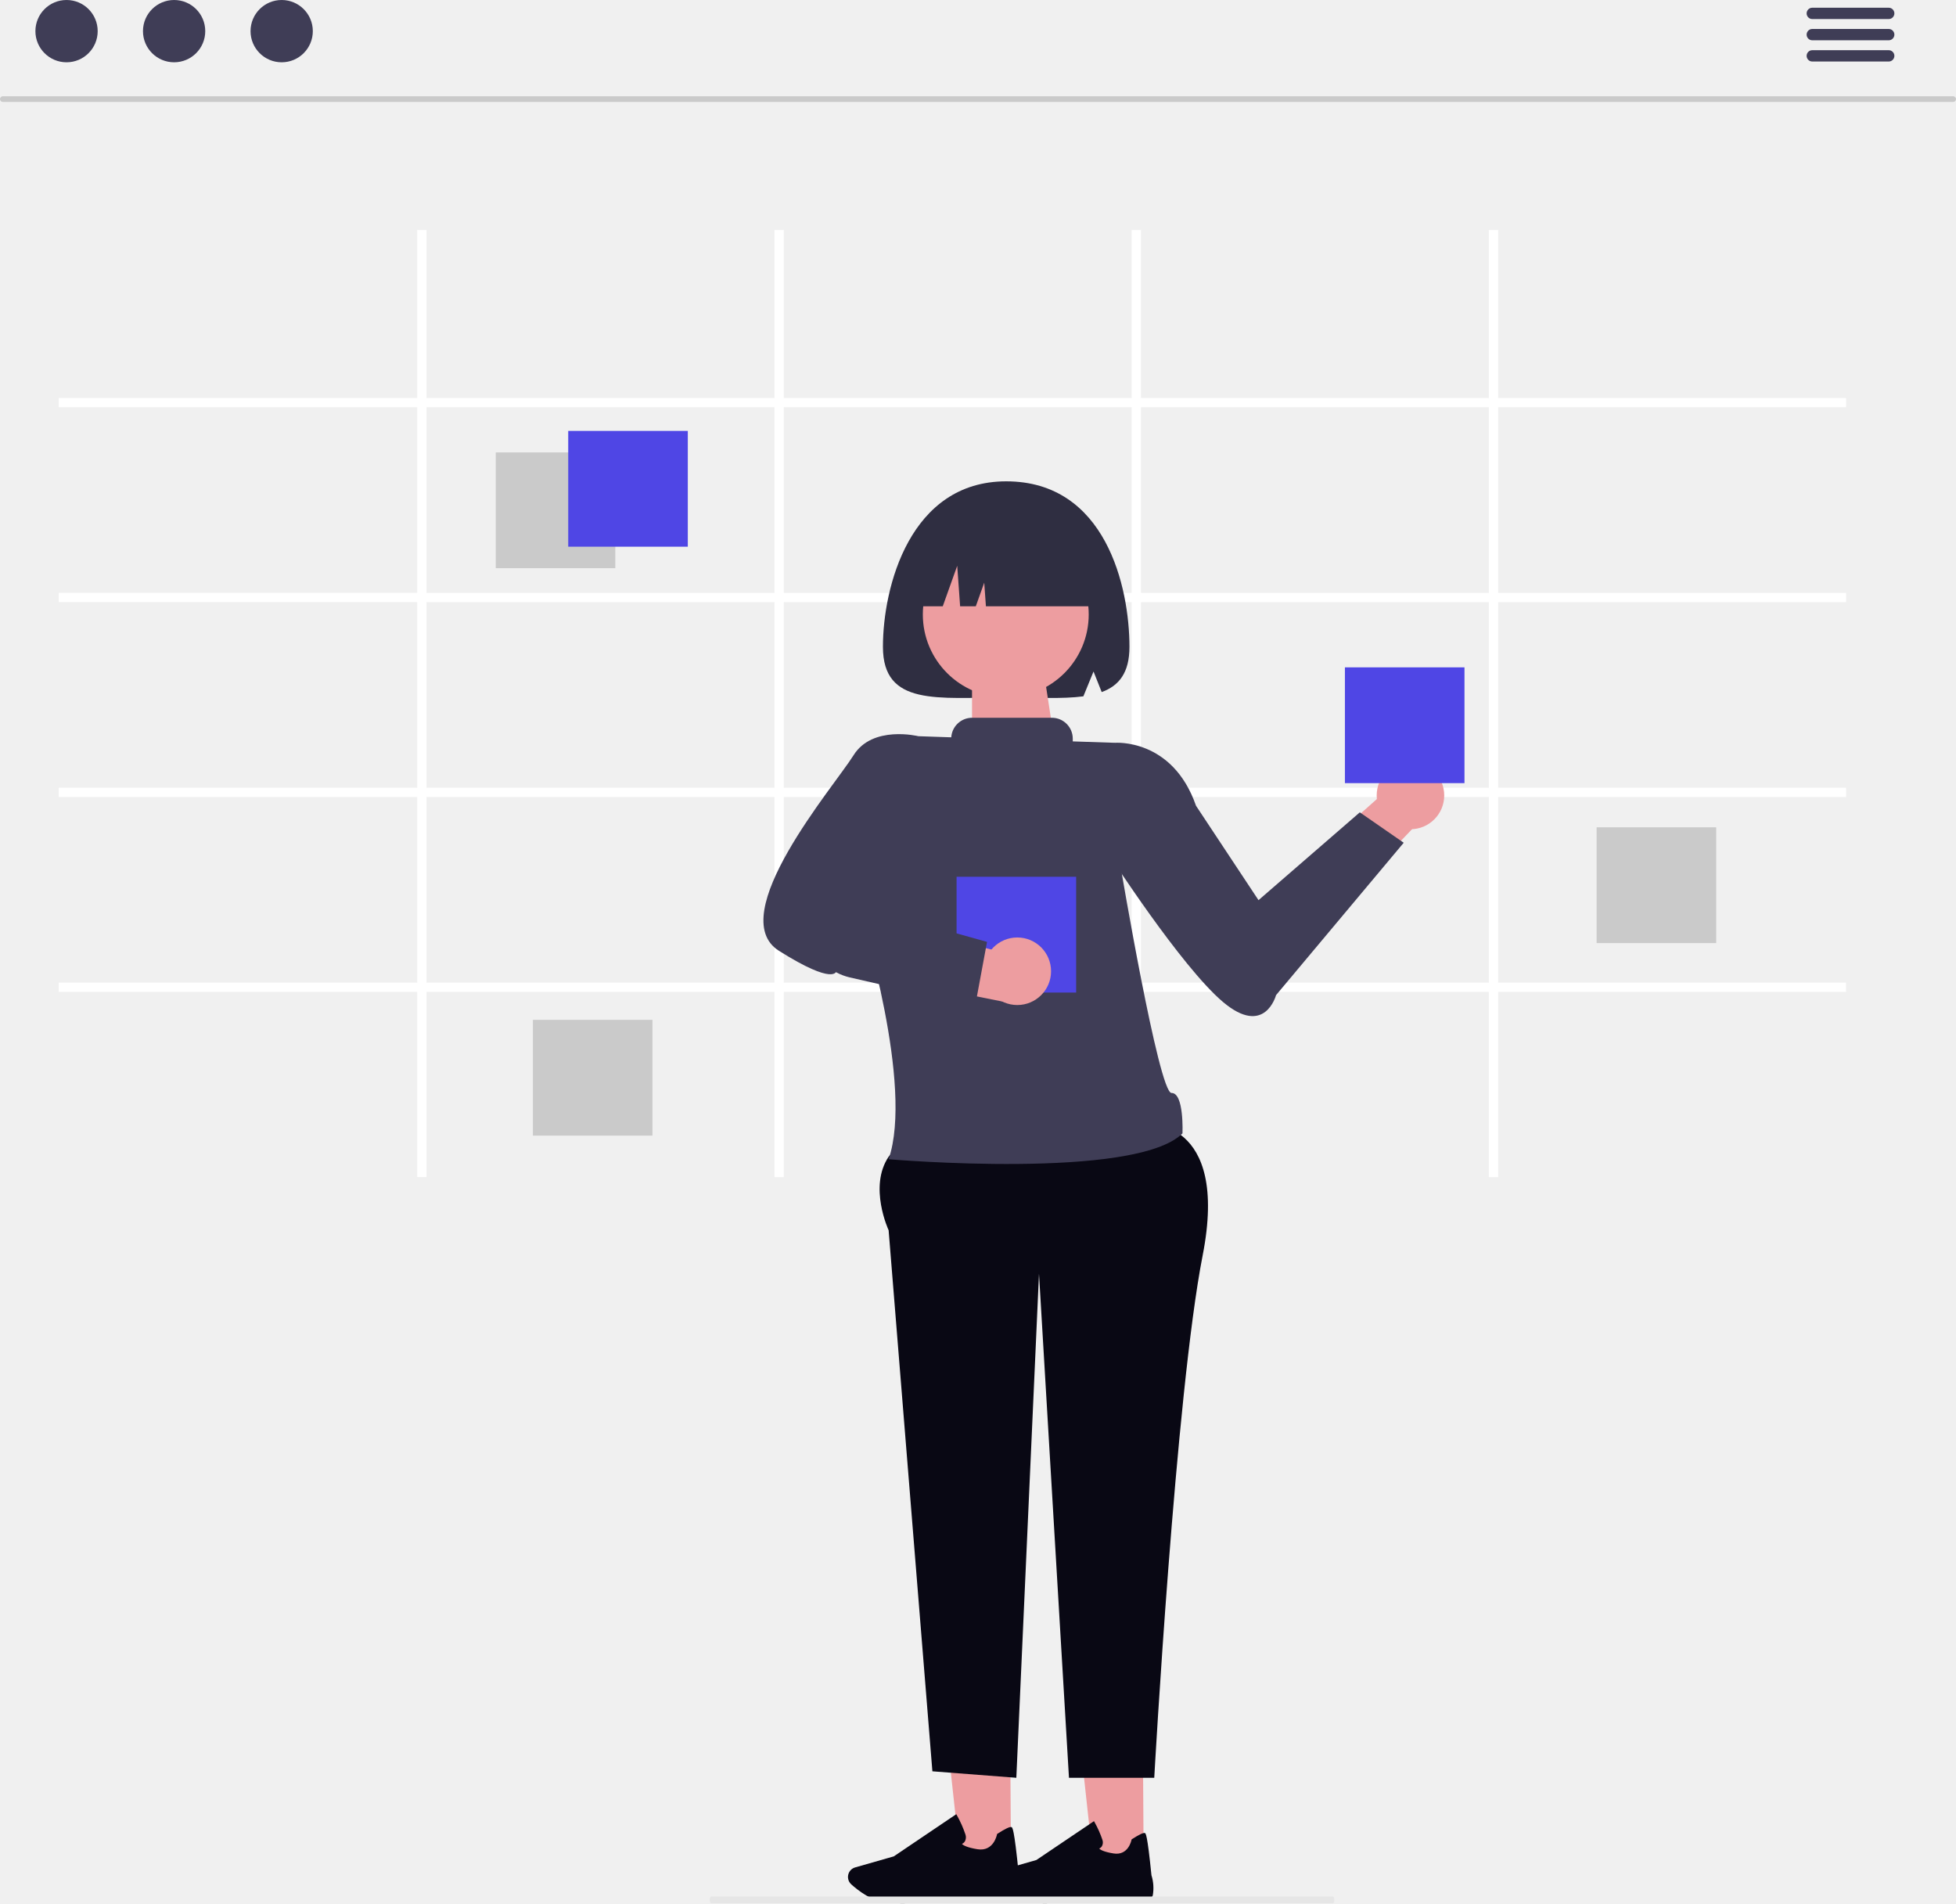
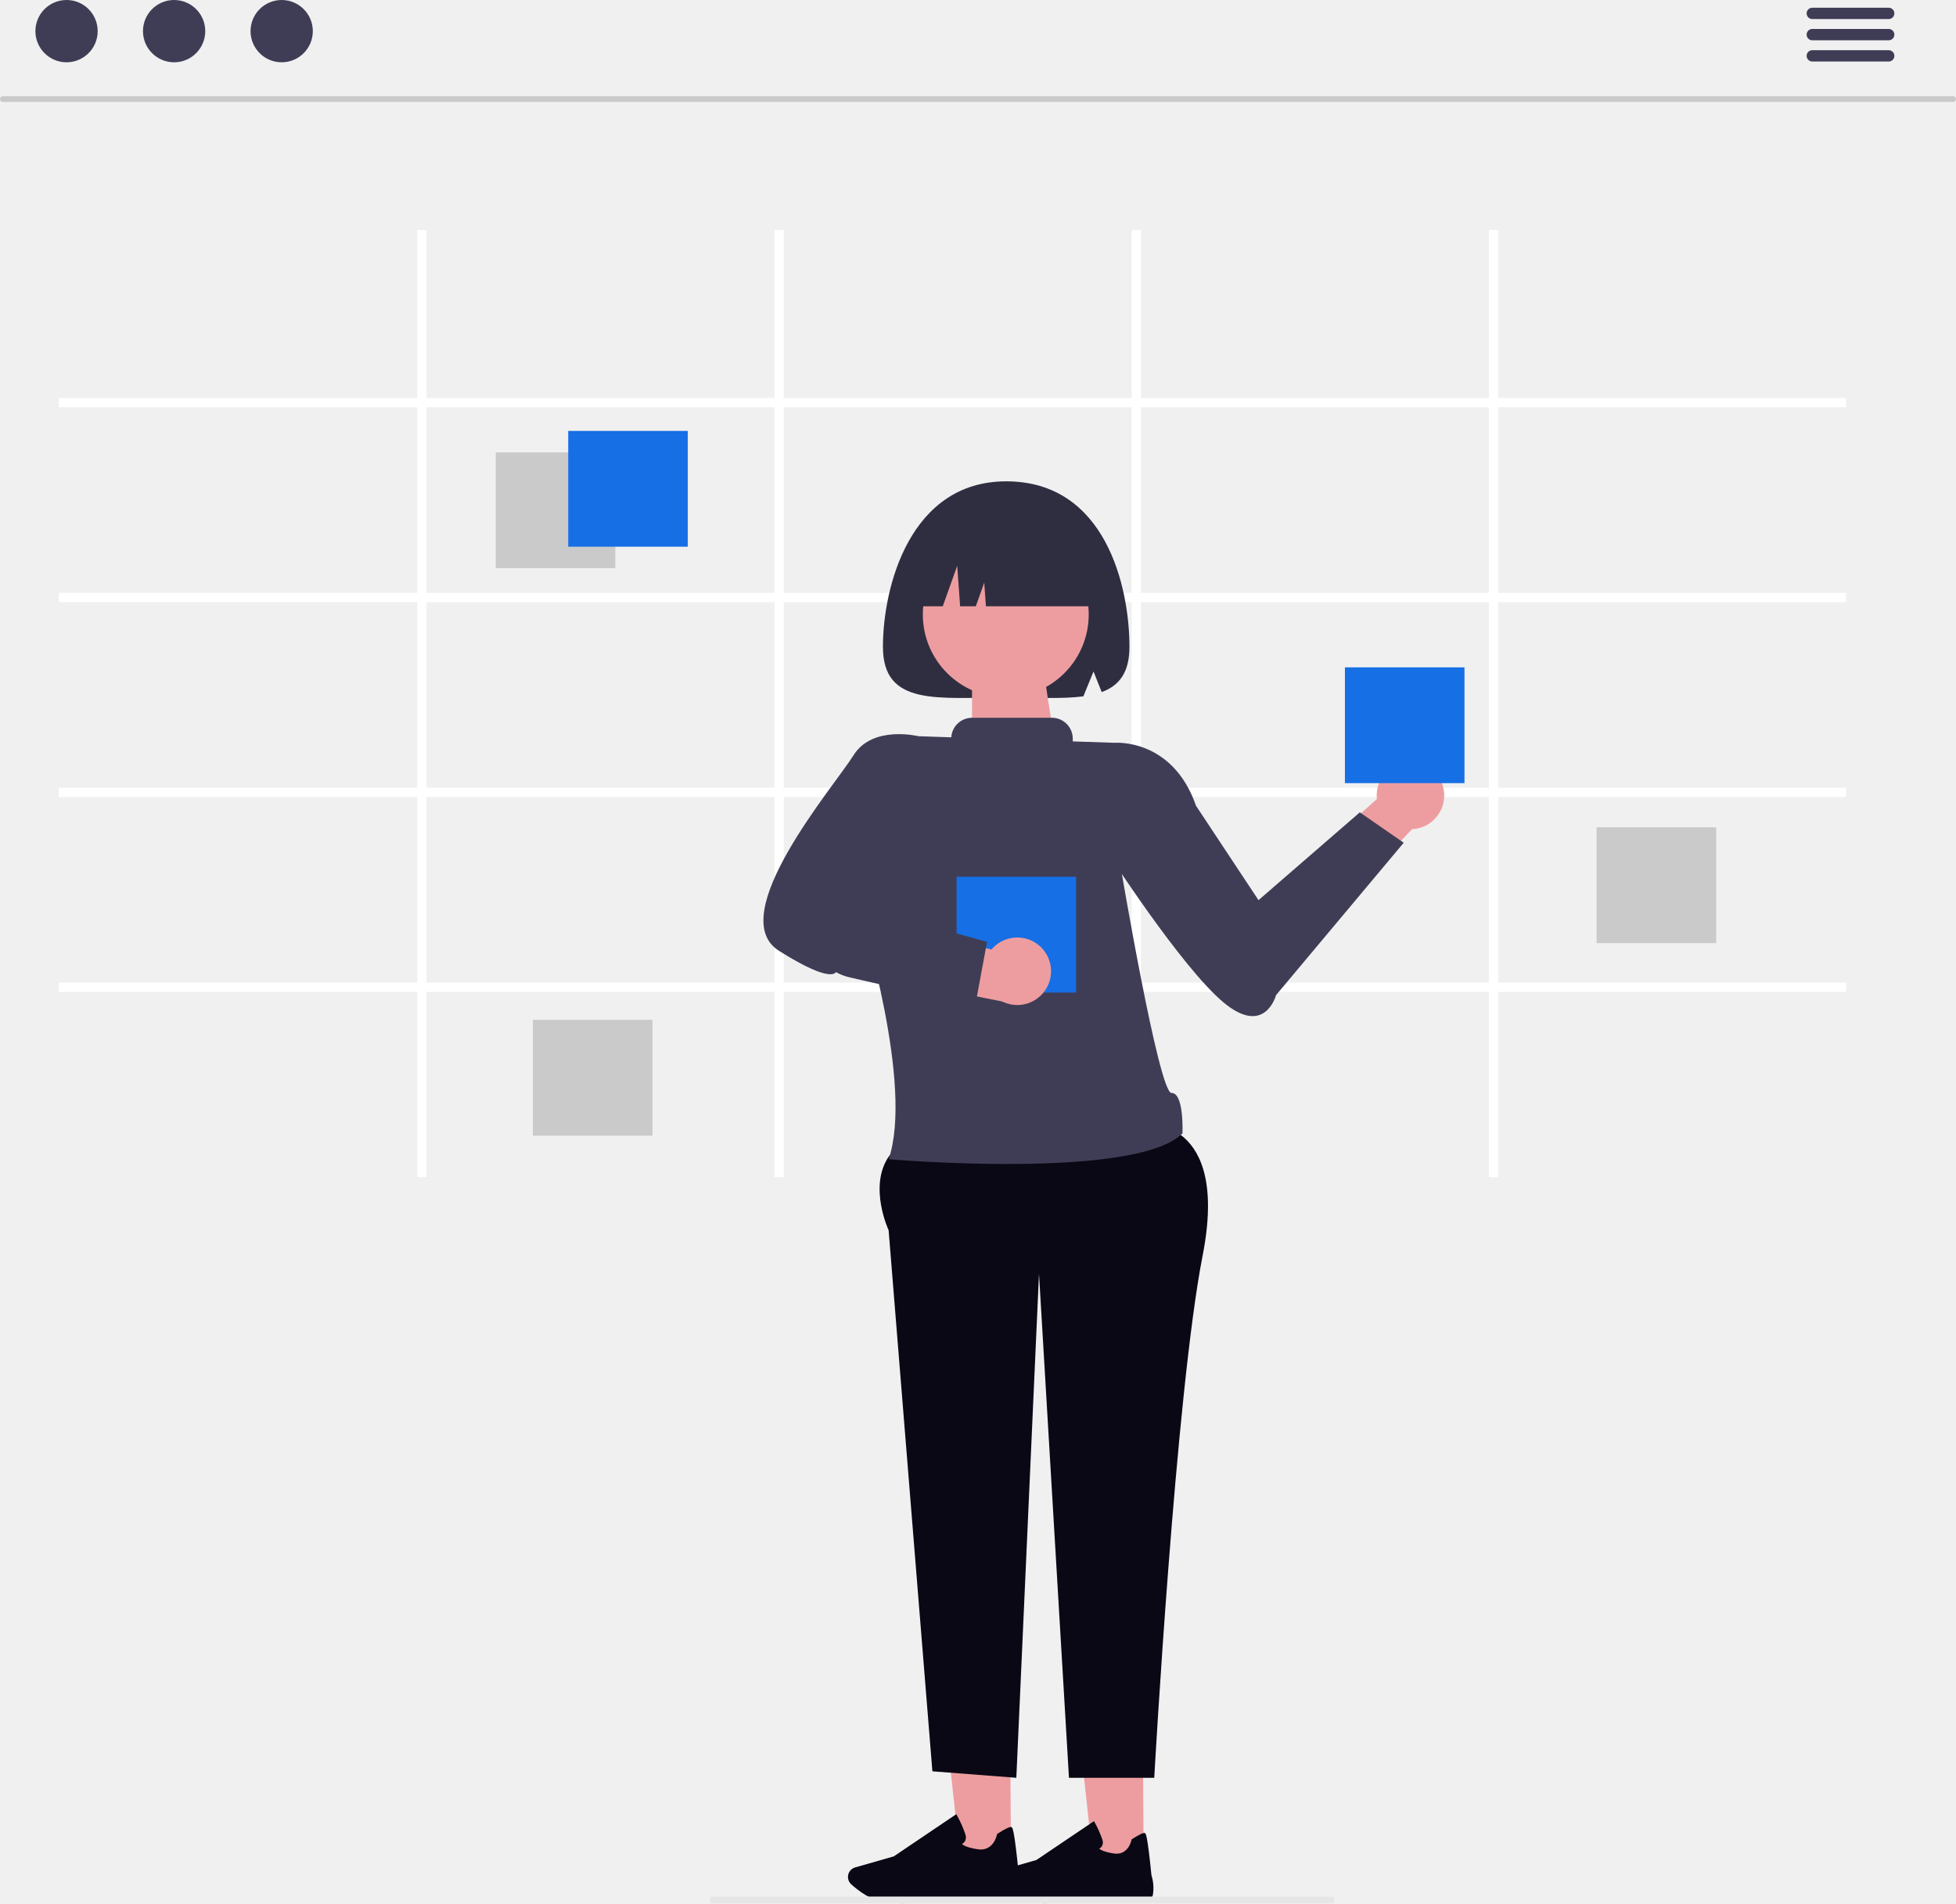
<svg xmlns="http://www.w3.org/2000/svg" width="800.838" height="779.08" viewBox="0 0 800.838 779.08">
  <g transform="translate(-241 -311)">
    <path d="M519.024,573.53h-20.76L486.23,462.64h32.079Z" transform="translate(190.213 498.708)" fill="#ed9da0" />
    <path d="M477.854,592.047c-2.184,0-4.13-.05-5.59-.189-5.51-.506-10.772-4.577-13.413-6.95a3.761,3.761,0,0,1-.953-4.24h0a3.76,3.76,0,0,1,2.432-2.154l14.565-4.16,23.59-15.915.268.477a42.113,42.113,0,0,1,3.187,7.168,3.194,3.194,0,0,1-.228,2.661,2.538,2.538,0,0,1-1.092.913c.427.447,1.767,1.35,5.888,2.006,6.027.953,7.278-5.282,7.337-5.54l.04-.208.179-.119c2.869-1.847,4.627-2.681,5.232-2.5.377.109,1.013.308,2.72,17.285a17.434,17.434,0,0,1,.556,8.181c-.884,4.071-18.646,2.671-22.2,2.343-.1.01-13.393.953-22.508.953Z" transform="translate(190.418 498.023)" fill="#090814" />
    <path d="M471.794,573.53h-20.75L439.01,462.64h32.079Z" transform="translate(183.128 498.708)" fill="#ed9da0" />
    <path d="M432.34,594.9c-2.369,0-4.48-.054-6.063-.2-5.977-.549-11.685-4.965-14.55-7.539a4.08,4.08,0,0,1-1.034-4.6h0a4.079,4.079,0,0,1,2.639-2.337l15.8-4.513L454.72,558.44l.291.517a45.686,45.686,0,0,1,3.457,7.776,3.465,3.465,0,0,1-.248,2.886,2.754,2.754,0,0,1-1.185.991c.463.485,1.917,1.465,6.387,2.176,6.537,1.034,7.894-5.729,7.959-6.01l.043-.226.194-.129c3.1-2,5.019-2.908,5.676-2.714.409.118,1.1.334,2.951,18.75a18.913,18.913,0,0,1,.6,8.874c-.958,4.416-20.226,2.9-24.082,2.542-.108.011-14.529,1.034-24.415,1.034Z" transform="translate(177.804 495.173)" fill="#090814" />
    <path d="M1110.063,199.066H311.543a1.159,1.159,0,0,1,0-2.318h798.52a1.159,1.159,0,1,1,0,2.318Z" transform="translate(-69.384 153.657)" fill="#cacaca" />
    <circle cx="12.749" cy="12.749" r="12.749" transform="translate(255.496 311)" fill="#3f3d56" />
    <circle cx="12.749" cy="12.749" r="12.749" transform="translate(299.536 311)" fill="#3f3d56" />
    <circle cx="12.749" cy="12.749" r="12.749" transform="translate(343.577 311)" fill="#3f3d56" />
    <path d="M878.993,175.17H847.7a2.318,2.318,0,0,1,0-4.636h31.292a2.318,2.318,0,0,1,0,4.636Z" transform="translate(135.299 143.628)" fill="#3f3d56" />
    <path d="M878.993,181.457H847.7a2.318,2.318,0,0,1,0-4.636h31.292a2.318,2.318,0,0,1,0,4.636Z" transform="translate(135.299 146.033)" fill="#3f3d56" />
    <path d="M878.993,187.744H847.7a2.318,2.318,0,0,1,0-4.636h31.292a2.318,2.318,0,0,1,0,4.636Z" transform="translate(135.299 148.438)" fill="#3f3d56" />
    <rect width="731.775" height="387.705" transform="translate(265.056 405.135)" fill="#f0f0f0" />
    <path d="M1059.558,308.9v-3.8H917.11v-68.77h-3.8V305.1H770.86v-68.77h-3.8V305.1H624.61v-68.77h-3.8V305.1H478.36v-68.77h-3.8V305.1H327.783v3.8H474.558v75.973H327.783v3.8H474.558v75.973H327.783v3.8H474.558v75.959H327.783v3.8H474.558v75.821h3.8V548.217H620.808v75.821h3.8V548.217H767.058v75.821h3.8V548.217H913.308v75.821h3.8V548.217h142.448v-3.8H917.11V468.455h142.448v-3.8H917.11V388.68h142.448v-3.8H917.11V308.9Zm-438.75,235.51H478.36V468.455H620.808Zm0-79.761H478.36V388.68H620.808Zm0-79.775H478.36V308.9H620.808Zm146.25,159.537H624.61V468.455H767.058Zm0-79.761H624.61V388.68H767.058Zm0-79.775H624.61V308.9H767.058Zm146.25,159.537H770.86V468.455H913.308Zm0-79.761H770.86V388.68H913.308Zm0-79.775H770.86V308.905H913.308Z" transform="translate(-62.727 168.802)" fill="#fff" />
    <rect width="48.956" height="47.395" transform="translate(443.971 496.183)" fill="#cacaca" />
    <rect width="48.956" height="47.395" transform="translate(894.694 649.65)" fill="#cacaca" />
    <rect width="48.956" height="47.395" transform="translate(459.179 728.457)" fill="#cacaca" />
-     <rect width="48.956" height="47.395" transform="translate(473.648 487.389)" fill="#4F46E5" />
+     <rect width="48.956" height="47.395" transform="translate(473.648 487.389)" fill="#166FE5" />
    <path d="M370.13,284.4l58.095-51.76,17.139,8.492-69.677,73.081Z" transform="translate(382.606 400.004)" fill="#ed9da0" />
    <circle cx="13.826" cy="13.826" r="13.826" transform="translate(804.651 622.781)" fill="#ed9da0" />
    <path d="M679.631,500.89s34.565-2.57,23.5,53.966S683.309,768.7,683.309,768.7H648.393l-12.271-206.3-9.284,206.3-34.366-2.653L574.555,544.577s-8.305-17.807,0-30.1S679.631,500.89,679.631,500.89Z" transform="translate(30.272 270.011)" fill="#090814" />
    <path d="M633.533,393.318l9.6-5.141s23.644-2.017,33.293,25.758l25.59,38.651,41.478-35.947,17.974,12.443L709.19,491.47s-4.55,17.291-21.736,2.777-47.008-60.834-47.008-60.834Z" transform="translate(54.249 226.882)" fill="#3f3d56" />
    <path d="M622.311,310.753c-39.428,0-50.464,43.312-50.464,67.747s22.594,20.739,50.464,20.739c11.963,0,22.946.675,31.6-.48l4.16-10.158,3.348,8.417c7.1-2.608,11.362-7.91,11.362-18.518C672.775,354.065,663.1,310.753,622.311,310.753Z" transform="translate(30.648 197.274)" fill="#2f2e41" />
    <path d="M0,0H29.3l5.936,38.712H0Z" transform="translate(638.975 585.451)" fill="#ed9da0" />
    <circle cx="33.958" cy="33.958" r="33.958" transform="translate(618.832 528.556)" fill="#ed9da0" />
    <path d="M579.846,357.7h13.431l5.925-16.591,1.185,16.591h6.419l3.456-9.678.691,9.678h47.7a35.947,35.947,0,0,0-35.947-35.947h-6.913A35.947,35.947,0,0,0,579.846,357.7Z" transform="translate(33.709 201.482)" fill="#2f2e41" />
-     <rect width="48.956" height="47.395" transform="translate(791.642 584.17)" fill="#4F46E5" />
+     <rect width="48.956" height="47.395" transform="translate(791.642 584.17)" fill="#166FE5" />
    <path d="M692.429,534.337c-5.214.067-20.918-93.117-20.918-93.117L669.16,391,652,390.428V389.3a8.546,8.546,0,0,0-8.546-8.546H610.774a8.539,8.539,0,0,0-8.518,8L588.8,388.3l-23.3,74.043s21.475,68.8,11.11,99.117c0,0,100.981,8.672,120.313-10.576C696.917,550.886,697.643,534.27,692.429,534.337Z" transform="translate(28.218 224.055)" fill="#3f3d56" />
    <path d="M605.692,395.674l-5.784-9.225s-18.817-4.652-26.564,7.817-53.431,65.6-30.518,80.032,23.5,8.3,23.5,8.3L593,445.2Z" transform="translate(17.108 225.909)" fill="#3f3d56" />
-     <rect width="48.956" height="47.395" transform="translate(632.645 669.89)" fill="#4F46E5" />
+     <rect width="48.956" height="47.395" transform="translate(632.645 669.89)" fill="#166FE5" />
    <path d="M571.637,440.715l-17.032-1.8h0a16.709,16.709,0,0,0,11.859,23.477l67.392,13.45-7.03-21.65Z" transform="translate(23.447 246.306)" fill="#ed9da0" />
    <circle cx="13.826" cy="13.826" r="13.826" transform="translate(643.68 694.743)" fill="#ed9da0" />
    <path d="M618.383,478.1l-51.342-11.732a22.181,22.181,0,0,1-16.083-14.712l-2.075-6.4,13.325-10.486,61.045,17.062Z" transform="translate(21.863 244.72)" fill="#3f3d56" />
    <path d="M680.933,732.518H426.491c-.369,0-.668-.619-.668-1.383s.3-1.383.668-1.383H680.933c.369,0,.668.619.668,1.383S681.3,732.518,680.933,732.518Z" transform="translate(105.729 357.561)" fill="#e6e6e6" />
  </g>
</svg>
